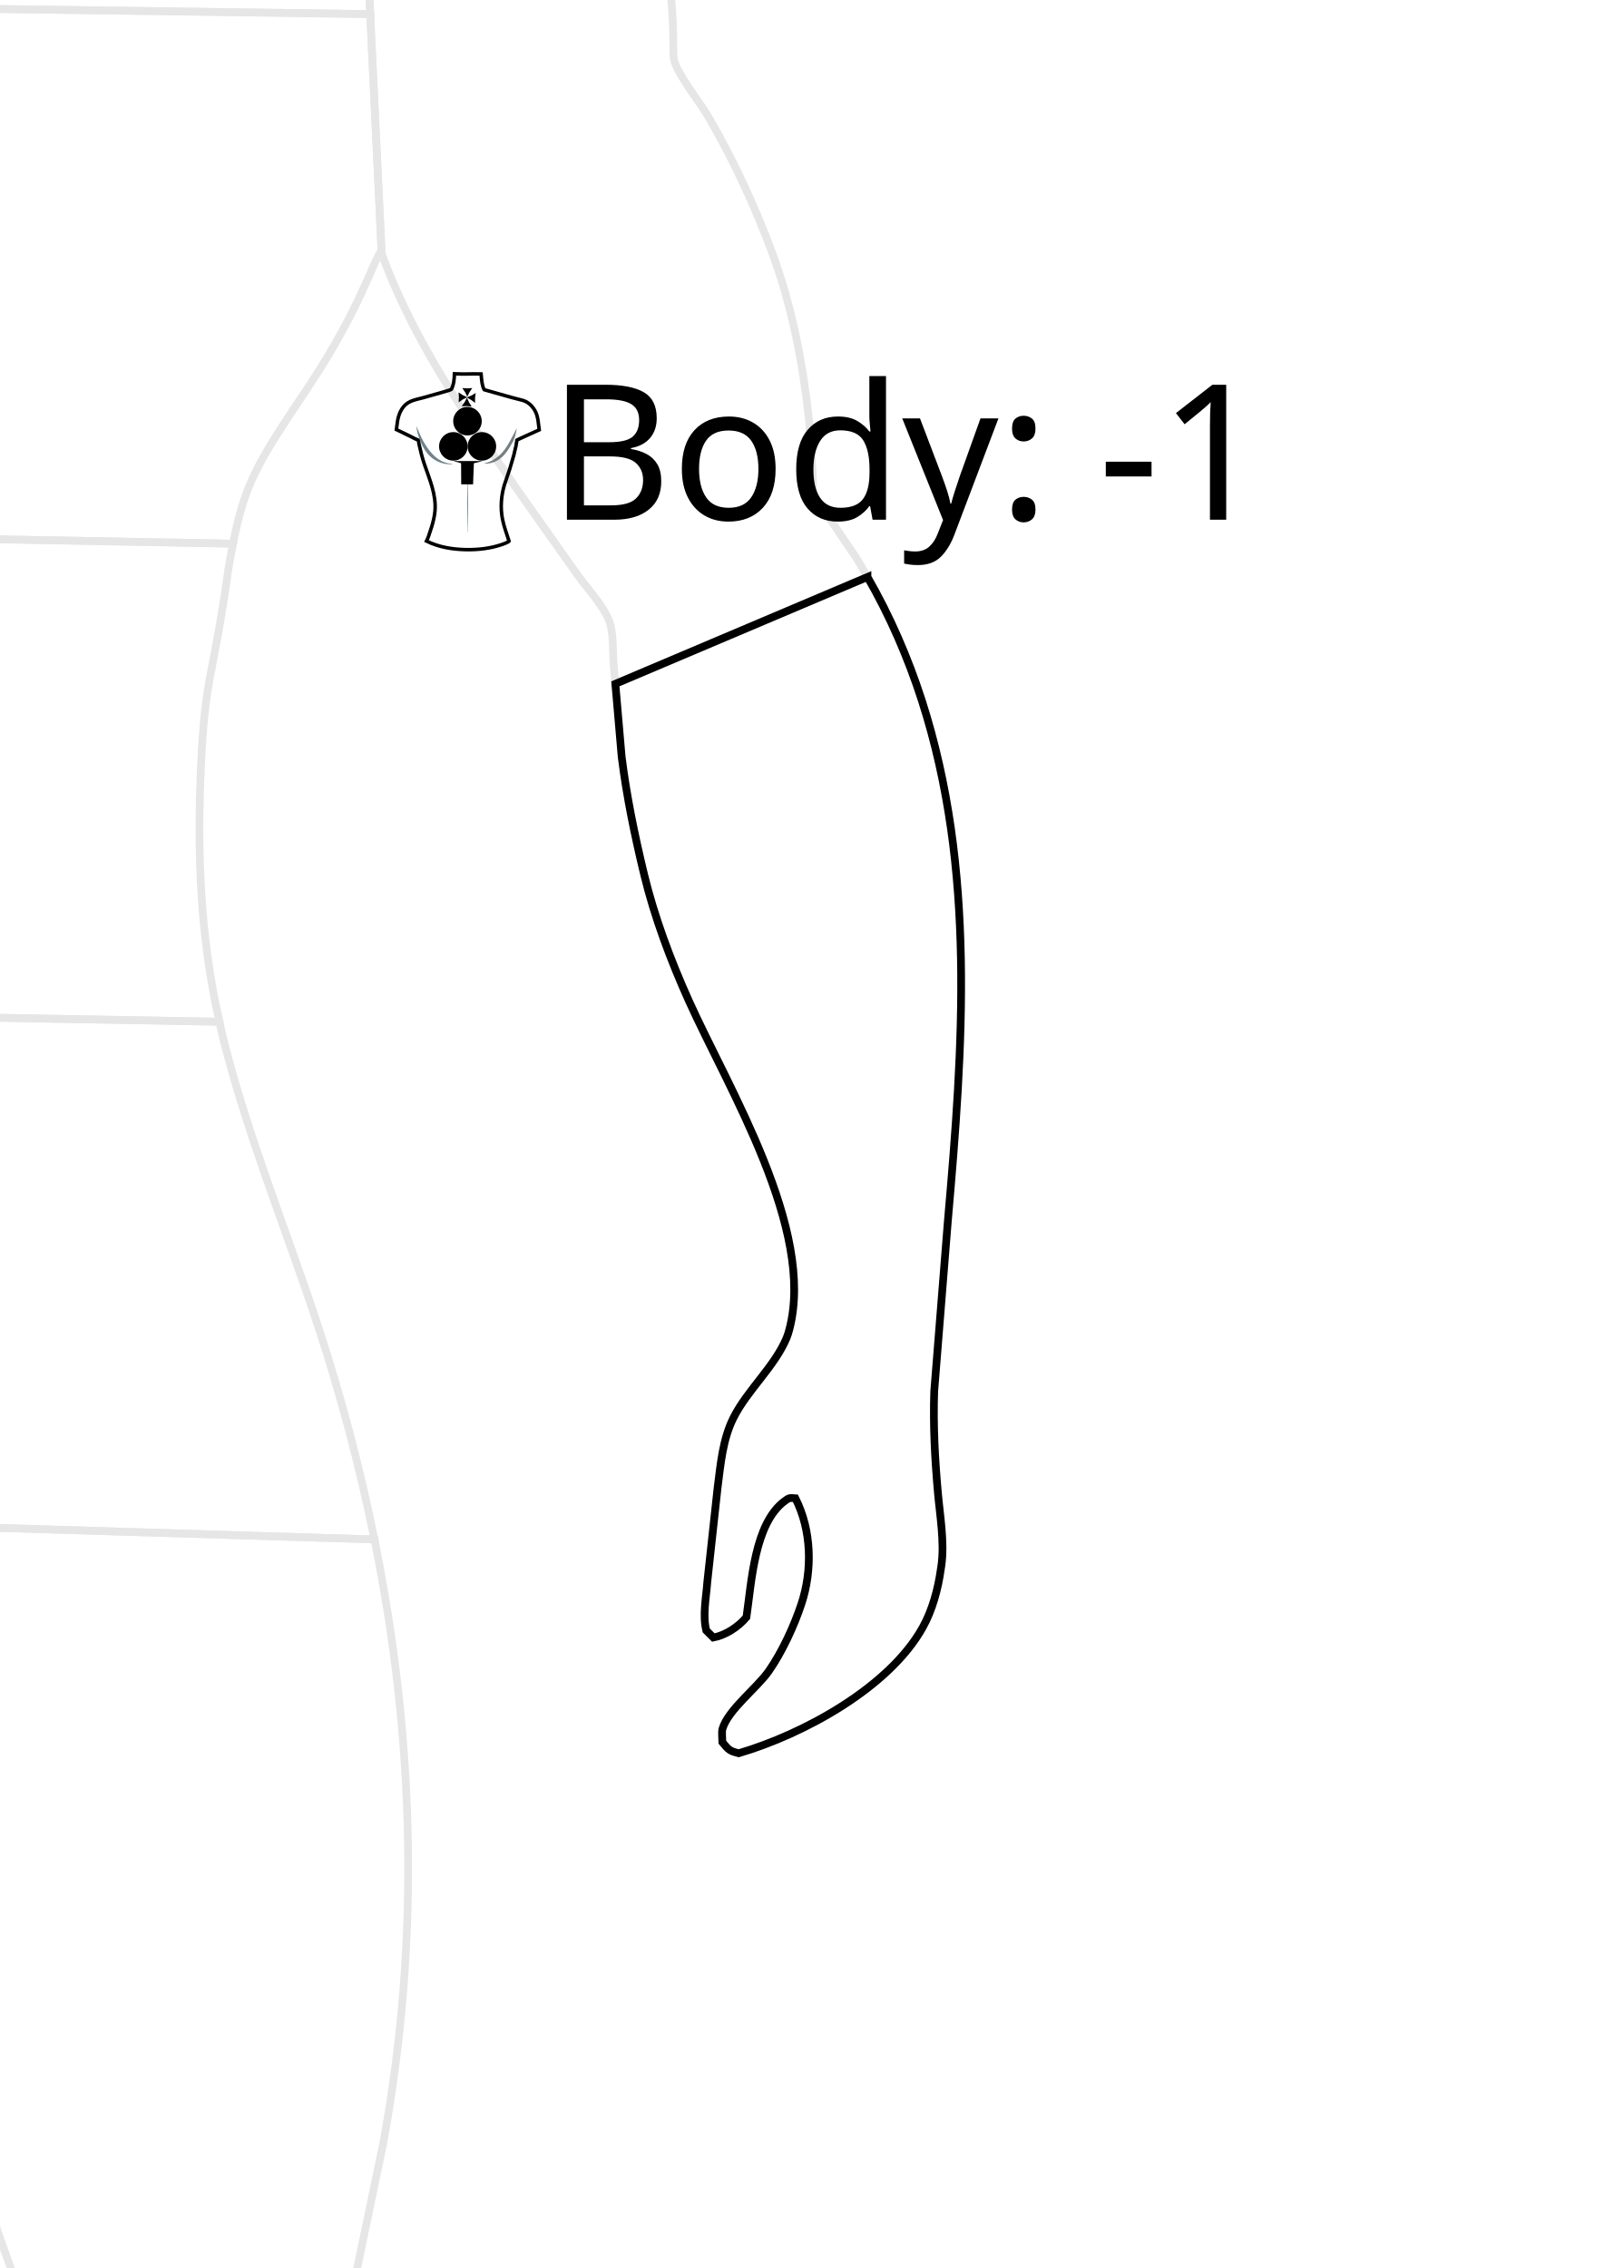
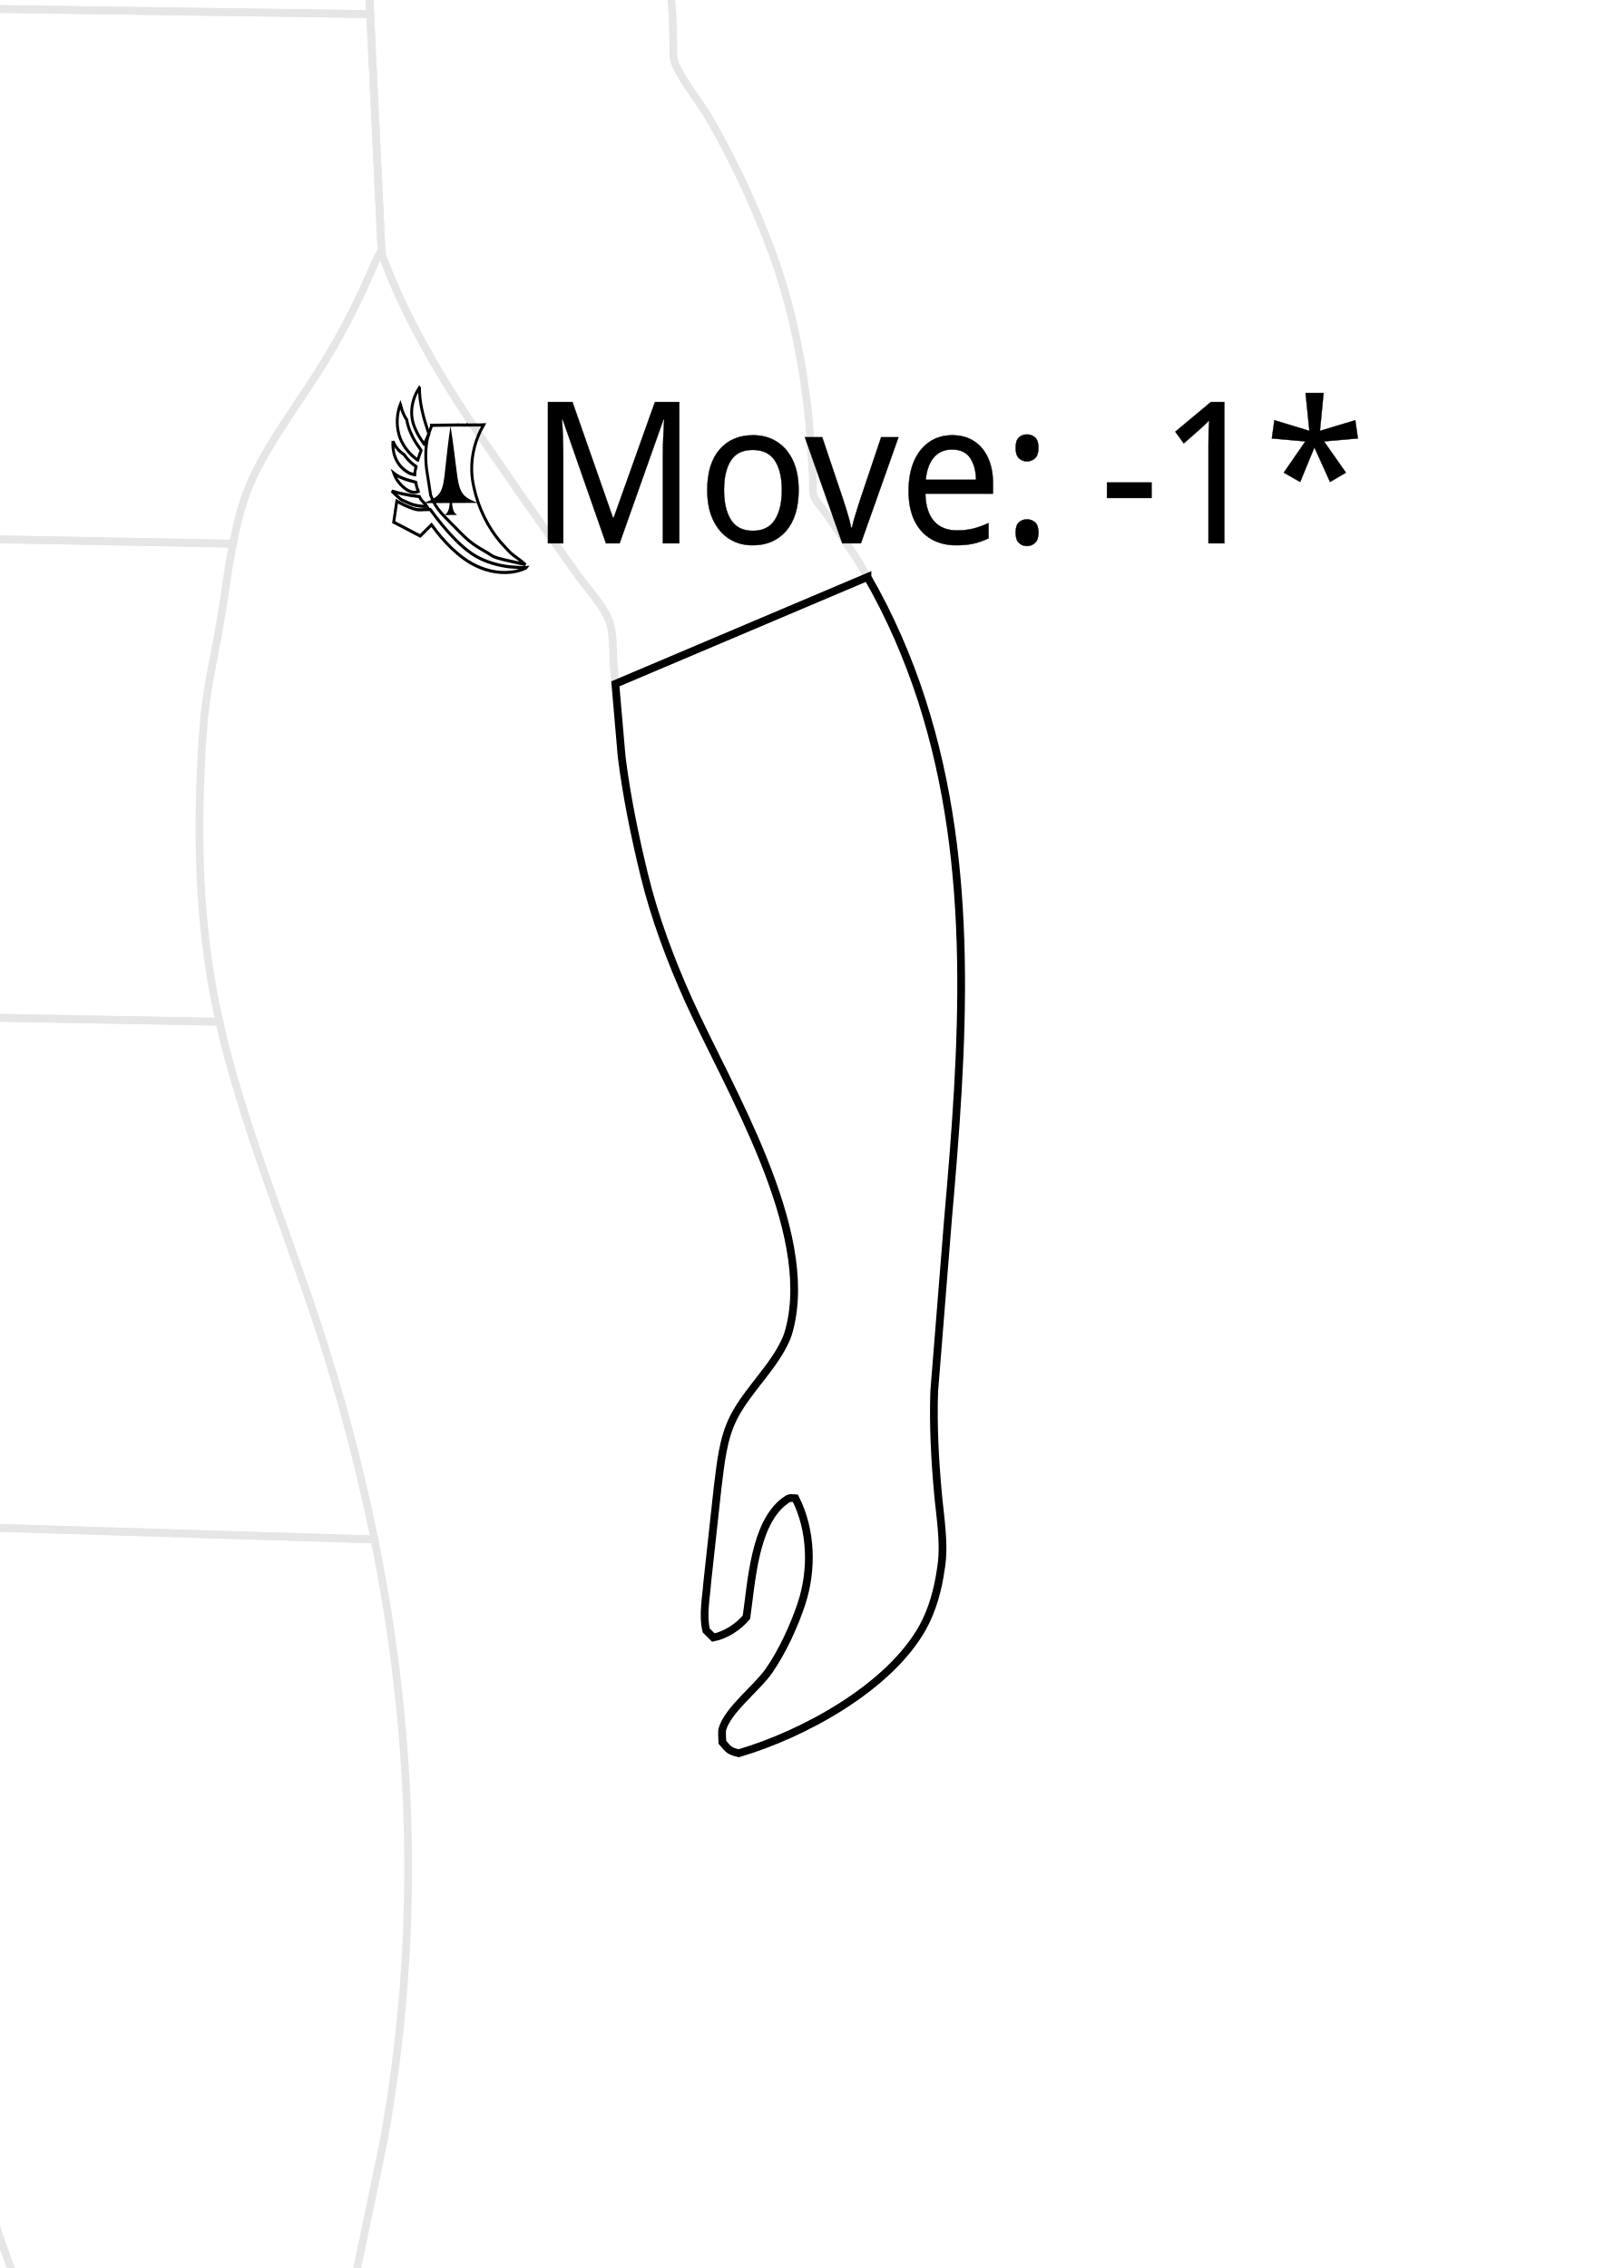
<svg xmlns="http://www.w3.org/2000/svg" width="63mm" height="88mm" viewBox="0 0 63 88" version="1.1" id="svg1" xml:space="preserve">
  <defs id="defs1" />
  <g id="layer1">
    <g id="g1" transform="matrix(0.06087197,0,0,0.06087197,0.03359486,0.544023)">
      <path id="path5" style="fill:none;stroke:#e6e6e6;stroke-width:4.928;stroke-dasharray:none;stroke-opacity:1" d="m 224.762,-222.623 17.955,375.386 c 23.086,63.262 62.927,115.823 90.077,155.623 l 35.239,49.798 c 6.162,8.396 15.688,18.656 19.534,28.317 3.043,7.639 2.369,19.116 2.964,27.322 l 1.125,13.131 160.685,-68.099 c -2.447,-4.24 -4.81,-8.564 -7.42,-12.655 l -18.56,-27.322 c -2.231,-3.16 -6.831,-7.999 -8.091,-11.314 -1.08,-2.845 -0.532,-9.709 -0.714,-12.936 l -2.445,-35.563 c -3.852,-36.194 -10.851,-72.713 -23.514,-106.929 -10.774,-29.102 -24.22,-58.131 -39.717,-85.037 -6.583,-11.425 -16.42,-22.828 -21.762,-34.59 -1.686,-3.708 -1.514,-7.775 -1.514,-11.746 0,-68.353 -19.608,-141.457 -69.461,-190.776 -28.162,-27.856 -68.079,-47.949 -107.837,-51.139 -6.497,-0.523 -18.844,-0.066 -26.543,-1.471 z" />
      <path id="path3" style="fill:none;stroke:#e6e6e6;stroke-width:4.928;stroke-dasharray:none;stroke-opacity:1" d="m -643.235,446.227 -172.28,-68.51 c -5.992,12.933 -11.199,26.196 -15.489,39.977 -13.936,44.767 -19.791,92.164 -23.298,138.771 -5.915,78.64 -3.097,156.55 2.769,235.078 l 7.571,78.439 c 1.903,31.479 -5.234,61.384 -5.516,92.435 -0.277,30.38 9.443,61.442 28.36,85.253 20.269,25.513 59.42,53.307 92.24,57.694 2.975,0.399 4.792,0.077 7.571,-0.887 2.373,-4.164 2.388,-4.39 0.995,-8.999 -2.744,-9.099 -12.489,-19.862 -17.695,-28.057 -20.749,-32.668 -37.451,-75.063 -24.012,-113.505 l 4.11,-3.093 c 7.345,2.291 12.504,8.492 15.943,15.186 10.133,19.715 3.109,52.145 23.038,65.395 5.318,0.513 5.584,0.676 10.448,-2.25 9.484,-23.249 4.757,-103.294 -5.149,-126.787 -6.591,-15.63 -18.304,-26.893 -26.543,-41.318 -23.583,-41.292 -11.955,-91.903 4.305,-133.32 24.791,-63.154 64.386,-119.09 82.787,-185.151 8.758,-31.439 8.082,-64.195 9.843,-96.35 z" />
      <path id="path6" style="fill:none;stroke:#e6e6e6;stroke-width:4.928;stroke-dasharray:none;stroke-opacity:1" d="m -460.658,-227.728 c -0.102,0.043 -0.223,0.153 -0.324,0.195 -6.534,2.66 -20.851,0.681 -28.468,1.385 -10.399,0.958 -20.829,3.174 -30.848,6.079 -61.129,17.714 -111.992,63.102 -135.613,122.374 -9.251,23.214 -13.825,48.994 -16.873,73.723 l -3.699,43.784 c -0.307,4.017 0.187,12.585 -1.211,16.094 -4.004,10.043 -16.949,22.799 -23.168,32.513 -18.447,28.814 -33.815,59.843 -44.909,92.219 -9.693,28.29 -15.79,57.518 -20.529,87.005 -3.507,21.832 -5.838,45.087 -12.136,66.303 -3.665,12.345 -15.782,24.469 -22.433,35.693 -5.428,9.159 -10.226,18.54 -14.645,28.079 l 172.28,68.51 c 1.402,-25.619 4.316,-50.866 15.034,-74.697 11.485,-25.535 37.415,-46.147 54.449,-68.661 26.082,-34.473 79.256,-104.546 100.114,-144.526 z" />
      <path id="path4" style="fill:none;stroke:#e6e6e6;stroke-width:4.928;stroke-dasharray:none;stroke-opacity:1" d="m 258.552,1629.256 -214.571,3.418 c -0.963,8.785 -1.714,17.622 -2.682,26.327 -4.688,42.128 -9.602,85.669 -5.386,128.042 7.961,79.94 46.472,153.055 62.604,231.747 6.425,31.325 12.118,62.908 13.174,94.966 0.866,26.249 -1.359,53.283 1.038,79.369 1.705,18.567 7.149,36.537 10.059,54.859 2.549,16.043 -3.089,34.963 -6.468,50.815 -6.935,32.492 -14.995,66.613 -15.986,99.92 -0.326,10.966 -0.916,22.462 1.839,33.184 2.131,8.279 5.948,16.197 12.417,21.978 5.475,4.913 12.487,7.549 19.577,9.151 17.905,4.044 38.757,3.119 57.153,3.418 26.8,0.407 55.039,1.768 81.683,-0.973 8.304,-0.842 19.323,-4.513 24.985,-10.946 6.235,-7.085 5.877,-19.284 4.824,-28.187 -4.11,-34.608 -23.691,-61.122 -39.695,-90.791 -19.338,-35.885 -38.91,-81.398 -41.923,-122.115 -1.998,-27.009 -0.183,-55.264 0.865,-82.354 2.568,-66.45 8.098,-136.382 24.574,-200.986 11.811,-46.282 32.776,-93.56 36.169,-141.389 3.847,-54.195 -6.828,-108.094 -24.25,-159.452 z" />
      <path id="path7" style="fill:none;stroke:#e6e6e6;stroke-width:4.928;stroke-dasharray:none;stroke-opacity:1" d="m -290.217,1636.805 -214.247,-9.172 c -14.892,49.094 -25.645,101.562 -22.087,151.102 3.705,51.656 20.985,102.047 32.578,152.292 16.322,70.737 24.02,140.359 27.495,212.754 1.124,23.453 3.299,47.988 1.817,71.387 -1.004,15.88 -5.107,31.879 -11.033,46.618 -11.876,29.561 -27.75,58.937 -41.664,87.654 -13.209,27.28 -29.028,49.038 -31.129,80.797 -0.418,6.352 -0.924,14.341 1.622,20.313 2.907,6.84 9.076,9.002 15.77,11.119 25.643,8.062 141.114,9.164 162.848,-2.942 10.956,-6.107 16.94,-17.191 20.01,-28.944 10.079,-38.517 -3.919,-91.083 -12.028,-129.275 -3.255,-15.31 -7.993,-31.642 -7.225,-47.44 1.075,-22.041 9.387,-44.061 11.141,-66.562 1.965,-25.244 -0.291,-51.074 0.779,-76.427 1.941,-45.982 10.636,-92.195 21.762,-136.738 15.101,-60.451 42.374,-118.166 49.819,-180.327 6.161,-51.471 -1.723,-104.742 -6.23,-156.207 z" />
      <path id="path8" style="fill:none;stroke:#e6e6e6;stroke-width:4.928;stroke-dasharray:none;stroke-opacity:1" d="m 238.11,972.325 -721.763,-22.13 c -2.625,11.907 -5.432,23.816 -7.528,35.715 -8.135,46.205 -10.531,92.748 -11.681,139.572 -1.032,41.992 -1.124,85.13 2.293,127.004 l 17.046,134.099 c 7.09,42.832 19.132,85.298 16.094,129.21 -1.577,22.793 -13.964,43.997 -21.567,65.265 -5.368,15.017 -10.629,30.625 -15.467,46.575 l 214.247,9.172 c -0.09,-1.026 -0.194,-2.09 -0.281,-3.115 -1.9,-22.34 -4.719,-45.453 -1.882,-67.861 3.225,-25.462 12.212,-51.638 20.507,-75.843 l 32.384,-94.879 58.645,-223.159 c 15.06,-70.206 27.643,-138.079 30.61,-209.985 l 51.701,0.216 2.617,38.246 c 13.947,132.959 48.242,266.941 87.849,394.422 16.534,53.215 41.377,105.156 52.047,159.928 5.014,25.729 2.85,51.89 0,77.898 l 214.571,-3.418 c -5.492,-16.191 -11.582,-32.157 -18.193,-47.764 l -16.289,-37.813 c -2.644,-6.146 -6.757,-13.682 -7.528,-20.226 -2.155,-18.32 1.324,-38.804 4.37,-56.85 l 22.779,-109.243 c 23.757,-129.492 20.08,-258.403 -5.581,-385.034 z" />
      <path id="path9" style="fill:none;stroke:#e6e6e6;stroke-width:4.928;stroke-dasharray:none;stroke-opacity:1" d="m 139.293,642.346 -514.677,-9.259 c -0.53,3.539 -1.073,6.732 -1.687,8.739 -3.089,10.111 -9.751,20.202 -13.931,30.134 l -36.191,91.115 c -21.983,60.409 -42.482,123.698 -56.46,187.12 L 238.11,972.325 C 228.802,926.392 216.784,880.748 201.875,835.501 181.84,774.697 157.226,715.066 141.673,652.859 c -0.881,-3.521 -1.587,-7.008 -2.38,-10.513 z" />
      <path id="path10" style="fill:none;stroke:#e6e6e6;stroke-width:4.928;stroke-dasharray:none;stroke-opacity:1" d="m 147.946,337.611 -546,-10.189 c 1.474,2.877 2.946,5.753 4.564,8.437 23.37,79.605 27.679,92.12 24.726,176.39 -0.61,17.356 -2.259,91.721 -6.62,120.838 l 514.677,9.259 c -12.315,-54.48 -14.326,-107.303 -11.725,-163.541 2.693,-58.198 7.409,-53.151 17.349,-124.472 1.03,-6.146 2.021,-11.6 3.029,-16.722 z" />
      <path id="path11" style="fill:none;stroke:#e6e6e6;stroke-width:4.928;stroke-dasharray:none;stroke-opacity:1" d="M 235.406,0.06 -467.991,-9.631 -473.637,158.344 c 0.472,-0.904 1.38,-2.2 1.817,-3.072 9.357,18.591 20.762,69.016 33.379,85.664 17.945,23.674 26.287,58.959 40.388,86.486 l 546,10.189 c 7.687,-39.086 16.168,-52.354 47.461,-99.033 33.644,-50.184 42.67,-83.309 46.877,-86.919 0.135,0.375 0.296,0.729 0.433,1.103 z" />
      <path id="path12" style="fill:none;stroke:#e6e6e6;stroke-width:4.928;stroke-dasharray:none;stroke-opacity:1" d="m -236.98,-358.02 c -0.013,0.032 -0.008,0.318 -0.022,0.346 -52.755,41.373 -113.865,62.698 -171.631,95.399 -11.922,6.748 -23.215,14.407 -34.395,22.303 -5.121,3.616 -11.91,9.795 -17.63,12.244 L -467.991,-9.631 235.406,0.06 224.763,-222.623 c -1.285,-0.234 -3.368,-0.119 -4.283,-0.498 -4.723,-1.954 -10.378,-6.884 -14.753,-9.756 -11.528,-7.565 -22.944,-15.403 -34.979,-22.151 l -81.078,-42.616 c -35.035,-17.437 -69.503,-33.981 -99.617,-59.446 l 0.022,-0.93 z" />
      <path id="path2" style="fill:none;stroke:#000000;stroke-width:4.928;stroke-dasharray:none;stroke-opacity:1" d="m 552.341,358.854 -160.685,68.099 4.024,46.509 c 3.119,25.022 8.362,50.474 14.299,74.978 6.601,27.248 16.926,54.77 28.447,80.364 25.372,56.382 80.785,145.815 64.161,209.552 -0.508,1.949 -1.052,3.811 -1.839,5.668 -7.736,18.268 -24.577,32.711 -33.617,50.382 -7.063,13.8 -8.334,29.705 -10.297,44.844 l -6.555,60.051 c -0.722,10.073 -3.097,21.173 -0.692,31.043 l 4.543,4.521 c 7.842,-1.504 15.937,-6.837 21.07,-12.958 3.284,-22.291 5.018,-59.634 24.358,-74.048 2.978,-2.218 3.22,-2.045 6.857,-1.774 10.407,20.497 10.911,45.824 3.872,67.212 -4.609,14.004 -12.357,30.774 -20.832,42.919 -7.568,10.844 -25.956,24.654 -29.528,36.861 -0.601,2.052 -0.038,6.265 -0.042,8.545 4.036,4.799 4.387,5.505 10.405,6.987 41.423,-12.158 95.887,-41.896 117.226,-80.126 6.222,-11.151 9.803,-24.505 11.573,-37.099 l 0.411,-2.726 c 2.014,-14.669 -0.963,-31.511 -2.271,-46.228 -1.922,-21.591 -3.067,-42.843 -2.336,-64.529 l 8.718,-108.897 c 9.696,-110.76 17.977,-224.083 -16.657,-331.58 -8.667,-26.898 -20.33,-53.821 -34.612,-78.569 z" />
      <path id="path1" style="fill:none;stroke:#e6e6e6;stroke-width:4.928;stroke-dasharray:none;stroke-opacity:1" d="m -120.349,-825.04 c -5.765,-0.261 -11.751,-0.538 -17.501,0.043 -39.419,4.769 -75.552,19.792 -100.547,51.918 -30.684,39.436 -33.975,114.652 -27.862,163.173 -3.662,3.651 -4.821,1.758 -8.393,3.807 -5.472,3.138 -7.606,11.735 -7.636,17.522 -0.062,12.185 3.12,23.707 5.43,35.564 4.028,20.687 6.733,48.693 23.06,63.794 2.576,2.381 5.742,4.226 8.913,5.689 2,12.272 5.885,117.844 2.553,125.511 h 227.053 l 2.617,-81.013 c 0.223,-12.169 -2.214,-33.371 1.99,-44.454 l 1.601,-1.406 c 19.313,-17.253 23.159,-39.119 28.273,-63.21 2.503,-11.783 5.447,-23.876 5.927,-35.931 0.28,-6.949 0.74,-13.537 -3.18,-19.621 -3.043,-2.272 -6.242,-4.424 -8.848,-7.204 3.086,-55.079 4.183,-124.213 -34.59,-167.953 -24.607,-27.758 -62.006,-44.572 -98.86,-46.228 z" />
-       <g id="body" transform="matrix(1.060965,0,0,1.060965,-11.34268,-403.5284)">
-         <path fill="#37b2df" d="m 283.174,596.495 c 7.299,0.332 8.882,-0.08 16.009,0.085 0.242,2.356 0.333,4.672 0.925,6.982 0.218,0.851 0.492,1.774 0.996,2.503 l 16.013,4.536 4.008,1.047 c 1.933,0.467 3.819,0.857 5.563,1.867 2.189,1.268 3.915,3.279 5.064,5.512 1.77,3.44 1.787,7.377 2.351,11.127 l -11.049,5.032 -1.422,0.679 c -0.295,0.127 -0.639,0.22 -0.907,0.392 l -0.593,3.615 -1.32,5.62 -2.388,8.105 -3.209,9.554 c -1.979,6.597 -2.507,13.633 -1.224,20.415 0.878,4.641 2.589,9.067 4.013,13.555 -0.134,0.196 -0.562,0.361 -0.781,0.473 -1.107,0.565 -2.261,1.032 -3.437,1.433 -7.073,2.41 -14.304,3.246 -21.752,3.104 -8.138,-0.155 -16.279,-1.507 -23.636,-5.122 0.496,-0.959 0.879,-2.021 1.256,-3.034 l 1.883,-5.714 c 0.898,-3.037 1.664,-6.128 1.944,-9.29 0.874,-9.877 -3.305,-19.133 -6.39,-28.246 -1.314,-3.882 -2.309,-7.964 -3.197,-11.964 l -0.362,-2.379 c -1.66,-0.599 -3.278,-1.564 -4.87,-2.334 l -8.368,-4.052 0.699,-5.174 c 0.852,-5.063 3.155,-9.801 8.128,-11.877 2.24,-0.936 4.813,-1.442 7.161,-2.062 l 11.297,-3.187 3.341,-0.997 c 0.803,-0.242 1.756,-0.45 2.439,-0.936 1.454,-2.804 1.726,-6.158 1.815,-9.268 z" id="path5-3" style="fill:none;stroke:#000000;stroke-width:2.105;stroke-dasharray:none;stroke-opacity:1" />
-         <path fill="#26A4D4" d="m 291.268,657.488 0.063,0.053 0.044,34.39 -0.081,0.163 c -0.122,-0.926 -0.089,-1.924 -0.114,-2.859 l -0.144,-3.726 -0.24,-11.245 0.221,-8.868 0.148,-5.963 c 0.03,-0.65 -0.015,-1.302 0.103,-1.945 z" id="path6-7" style="fill:#6f838b;fill-opacity:1;stroke-width:0.099;stroke-dasharray:none" />
-         <path fill="#26A4D4" d="m 320.66,629.121 c -0.145,1.182 -0.446,2.365 -0.731,3.52 -0.297,1.198 -0.608,2.456 -1.094,3.594 -0.395,0.925 -0.965,1.82 -1.468,2.692 -1.548,2.682 -3.11,5.227 -5.372,7.381 -3.033,2.888 -6.793,4.309 -10.975,4.213 l -0.067,-0.039 -0.015,-0.076 0.802,-0.219 c 4.454,-1.194 8.319,-3.983 11.147,-7.597 2.007,-2.564 3.572,-5.484 5.088,-8.355 z" id="path7-7" style="fill:#768084;fill-opacity:1;stroke-width:0.124;stroke-dasharray:none" />
-         <path fill="#26A4D4" d="m 260.347,627.909 c 0.258,0.305 0.404,0.991 0.554,1.374 l 1.143,2.734 c 0.814,1.82 1.665,3.626 2.656,5.358 2.929,5.117 6.904,10.401 12.731,12.346 0.867,0.289 1.827,0.546 2.733,0.673 0.78,0.109 1.577,0.128 2.34,0.335 l -1.213,0.088 c -4.541,0.213 -9.084,-1.424 -12.444,-4.475 -3.17,-2.878 -5.158,-6.666 -6.662,-10.62 -0.933,-2.454 -1.715,-5.179 -1.837,-7.813 z" id="path8-0" style="fill:#6c858e;fill-opacity:1;stroke-width:0.121" />
-         <text xml:space="preserve" style="font-style:normal;font-variant:normal;font-weight:normal;font-stretch:normal;font-size:113.547px;font-family:Amiri;-inkscape-font-specification:'Amiri, Normal';font-variant-ligatures:normal;font-variant-caps:normal;font-variant-numeric:normal;font-variant-east-asian:normal;fill:#000000;fill-opacity:1;stroke:none;stroke-width:0.215;stroke-dasharray:none;stroke-opacity:1;paint-order:markers fill stroke" x="339.742" y="684.152" id="text1">
-           <tspan id="tspan1" x="339.742" y="684.152" style="stroke-width:0.215;stroke:none">Body: -1</tspan>
-         </text>
-         <path id="rect1" d="m 282.505,648.92 h 17.614 l -5.266,1.301 -0.493,12.724 -7.113,-0.065 -0.083,-12.659 z" style="stroke-width:2.537" />
-         <path style="fill:#000000;fill-opacity:1;stroke-width:2.11" id="path2-6-0" d="m 299.569,625.187 a 8.572,8.572 0 0 1 -8.745,8.337 8.572,8.572 0 0 1 -8.396,-8.688 8.572,8.572 0 0 1 8.63,-8.455 8.572,8.572 0 0 1 8.514,8.572" />
-         <path style="fill:#000000;fill-opacity:1;stroke-width:2.11" id="path2-6-0-7" d="m 291.087,640.324 a 8.572,8.572 0 0 1 -8.745,8.337 8.572,8.572 0 0 1 -8.396,-8.688 8.572,8.572 0 0 1 8.63,-8.455 8.572,8.572 0 0 1 8.514,8.572" />
-         <path style="fill:#000000;fill-opacity:1;stroke-width:2.11" id="path2-6-0-9" d="m 308.235,640.324 a 8.572,8.572 0 0 1 -8.745,8.337 8.572,8.572 0 0 1 -8.396,-8.688 8.572,8.572 0 0 1 8.63,-8.455 8.572,8.572 0 0 1 8.514,8.572" />
-         <path style="fill:#000000" id="path1-99" d="m -4.268,6.022 -0.291,-0.592 -0.367,-0.548 0.658,0.044 0.658,-0.044 -0.367,0.548 z" transform="matrix(4.546602,0,0,4.546602,310.2906,582.8579)" />
-         <path style="fill:#000000" id="path1-7" d="m -4.268,6.022 -0.291,-0.592 -0.367,-0.548 0.658,0.044 0.658,-0.044 -0.367,0.548 z" transform="matrix(2.141025,4.010935,-4.010935,2.141025,320.8208,620.1935)" />
-         <path style="fill:#000000" id="path1-9" d="m -4.268,6.022 -0.291,-0.592 -0.367,-0.548 0.658,0.044 0.658,-0.044 -0.367,0.548 z" transform="matrix(-0.05177666,-4.546308,4.546308,-0.05177666,263.2451,591.4883)" />
-         <path style="fill:#000000" id="path1-5" d="m -4.268,6.022 -0.291,-0.592 -0.367,-0.548 0.658,0.044 0.658,-0.044 -0.367,0.548 z" transform="matrix(-0.2665554,4.538782,-4.538782,-0.2665554,316.7785,631.6868)" />
-       </g>
+     </g>
+     <g id="move" transform="matrix(0.04824098,0,0,0.05181757,-4.184238,-19.26416)">
+       <text xml:space="preserve" style="font-style:normal;font-variant:normal;font-weight:normal;font-stretch:normal;font-size:148.144px;font-family:Amiri;-inkscape-font-specification:'Amiri, Normal';font-variant-ligatures:normal;font-variant-caps:normal;font-variant-numeric:normal;font-variant-east-asian:normal;fill:#000000;fill-opacity:1;stroke:#000000;stroke-width:0.269;stroke-dasharray:none;stroke-opacity:1;paint-order:markers fill stroke" x="513.048" y="778.57" id="text1-5">
+         <tspan id="tspan1-5" x="513.048" y="778.57">Move: -1*</tspan>
+       </text>
+       <path fill="#fefefe" d="m 423.873,743.606 0.215,0.052 c 1.717,3.764 3.491,3.705 5.984,7.351 -7.824,-0.108 -11.699,-1.089 -18.762,-4.294 -1.35,-0.088 -4.757,-3.114 -5.452,-3.667 -1.445,-1.149 -2.731,-2.338 -3.987,-3.591 2.823,0.888 5.738,1.529 8.606,2.108 4.476,0.905 8.943,1.616 13.396,2.039 z" id="path2-5" style="stroke:#000000;stroke-width:2.323;stroke-dasharray:none;stroke-opacity:1" />
+       <path fill="#fefefe" d="m 420.731,732.749 c 0.166,0.038 0.323,0.061 0.475,0.142 0.191,1.493 0.484,2.94 1.014,4.351 l 0.691,1.649 c 0.113,0.255 0.313,0.591 0.351,0.864 -3.386,1.319 -5.886,0.538 -8.868,-0.963 -4.842,-2.846 -9.025,-7.426 -10.994,-12.727 3.752,2.838 8.24,4.3 12.727,5.528 z" id="path3-1" style="stroke:#000000;stroke-width:2.323;stroke-dasharray:none;stroke-opacity:1" />
+       <path fill="#fefefe" d="m 419.637,727.111 c -0.99,-0.261 -2.013,-0.437 -2.979,-0.782 -0.853,-0.305 -1.722,-0.794 -2.503,-1.256 -2.165,-1.282 -4.133,-2.889 -5.794,-4.783 -4.413,-5.03 -6.035,-11.581 -5.605,-18.151 1.442,3.246 3.568,6.09 6.398,8.271 l 1.58,1.107 c 0.281,0.181 0.704,0.349 0.933,0.586 0.211,0.217 0.386,0.488 0.574,0.726 l 1.382,1.693 c 2.209,2.468 4.802,4.731 7.625,6.468 l 0.129,0.137 c -0.621,1.976 -1.042,4.007 -1.059,6.084 z" id="path6-0" style="stroke:#000000;stroke-width:2.323;stroke-dasharray:none;stroke-opacity:1" />
+       <path fill="#fefefe" d="m 422.504,716.15 c -6.063,-3.906 -11.274,-9.81 -14.036,-16.501 -0.436,-1.057 -0.752,-2.152 -1.06,-3.251 -2.01,-7.163 -1.476,-15.122 1.382,-21.987 0.289,0.725 0.421,1.572 0.625,2.33 0.358,1.331 0.799,2.607 1.357,3.867 0.472,1.066 0.983,2.142 1.582,3.141 l 0.903,1.405 c 0.187,0.274 0.507,0.622 0.609,0.937 0.213,0.659 0.262,1.408 0.428,2.084 0.334,1.363 0.782,2.711 1.238,4.038 0.46,1.338 1.063,2.615 1.672,3.889 l 1.492,2.998 c 1.872,3.38 4.152,6.55 6.511,9.603 l 0.235,0.309 c -0.052,0.335 -0.273,0.71 -0.41,1.024 l -0.668,1.64 -1.608,4.551 z" id="path8-6" style="stroke:#000000;stroke-width:2.323;stroke-dasharray:none;stroke-opacity:1" />
+       <path fill="#fefefe" d="m 427.829,704.305 c -1.488,-2.031 -2.998,-4.051 -4.324,-6.194 -0.966,-1.56 -1.794,-3.16 -2.595,-4.807 -1.111,-2.285 -2.104,-4.78 -2.558,-7.292 -0.246,-1.364 -0.453,-2.726 -0.514,-4.112 -0.243,-5.541 1.194,-11.19 3.828,-16.054 0.724,-1.336 1.553,-2.585 2.42,-3.83 0.042,0.042 0.024,0.319 0.025,0.394 0.021,2.542 0.124,5.044 0.425,7.57 0.697,5.855 2.16,11.482 3.875,17.11 l 3.275,9.768 c -0.125,0.387 -0.415,0.759 -0.617,1.114 l -0.731,1.395 -2.321,4.994 -0.078,0.039 z" id="path9-2" style="stroke:#000000;stroke-width:2.323;stroke-dasharray:none;stroke-opacity:1" />
+       <path fill="#0f0f0f" d="m 432.787,753.315 c 6.288,7.956 12.853,15.648 20.257,22.595 5.032,4.721 10.495,9.174 16.603,12.438 7.935,4.24 17.117,6.685 26.016,7.743 2.479,0.295 4.967,0.375 7.457,0.51 2.296,0.124 4.634,0.351 6.931,0.158 -0.311,0.391 -0.977,0.557 -1.448,0.751 -3.404,1.404 -7.022,2.249 -10.678,2.664 -10.794,1.226 -22.094,-1.388 -31.676,-6.364 -4.335,-2.251 -8.338,-5 -12.15,-8.043 -5.946,-4.746 -11.374,-10.21 -16.253,-16.04 l -4.063,-5.012 -9.089,8.41 -21.316,-10.38 2.497,-15.708 c 0.381,0.21 0.77,0.46 1.184,0.598 2.325,1.188 4.665,2.355 7.114,3.269 5.938,2.216 7.446,2.963 13.741,2.459 z" id="path10-3" style="fill:none;fill-opacity:1;stroke:#000000;stroke-width:2.323;stroke-dasharray:none;stroke-opacity:1" />
+       <path fill="#dc9308" d="m 463.029,689.969 0.144,0.035 c 0.491,0.112 1.149,0.031 1.656,0.022 l 3.584,-0.053 c 2.394,-0.024 4.869,0.11 7.25,-0.043 -6.32,10.208 -9.878,22.14 -9.546,34.177 0.117,4.256 0.747,8.397 1.722,12.534 3.771,16.005 11.619,30.258 21.336,40.949 12.101,12.64 8.483,7.78 20.175,16.948 -17.324,-3.715 -21.55,-4.231 -26.352,-6.332 -9.9,-6.188 -14.978,-6.891 -26.9,-18.414 -12.794,-12.366 -18.294,-15.795 -23.009,-27.194 l -3.257,-19.425 c -2.882,-22.766 4.419,-31.58 4.036,-32.915 l 21.282,-0.262 5.321,0.06 c 0.852,-0.008 1.713,0.02 2.559,-0.084 z" id="path11-9" style="fill:none;stroke:#000000;stroke-width:2.323;stroke-dasharray:none;stroke-opacity:1" />
+       <path id="path2-8" d="m 427.402,748.513 c 20.365,-7.374 13.984,-9.568 21.663,-57.743 8.141,47.726 2.643,50.646 21.892,57.542 z" style="stroke-width:10.69" />
+       <path id="path2-0" d="m 444.385,757.44 c 4.117,-2.611 3.852,-6.32 4.96,-20.181 1.208,13.97 0.838,17.622 5.012,20.11 z" style="stroke-width:3.024" />
    </g>
  </g>
</svg>
